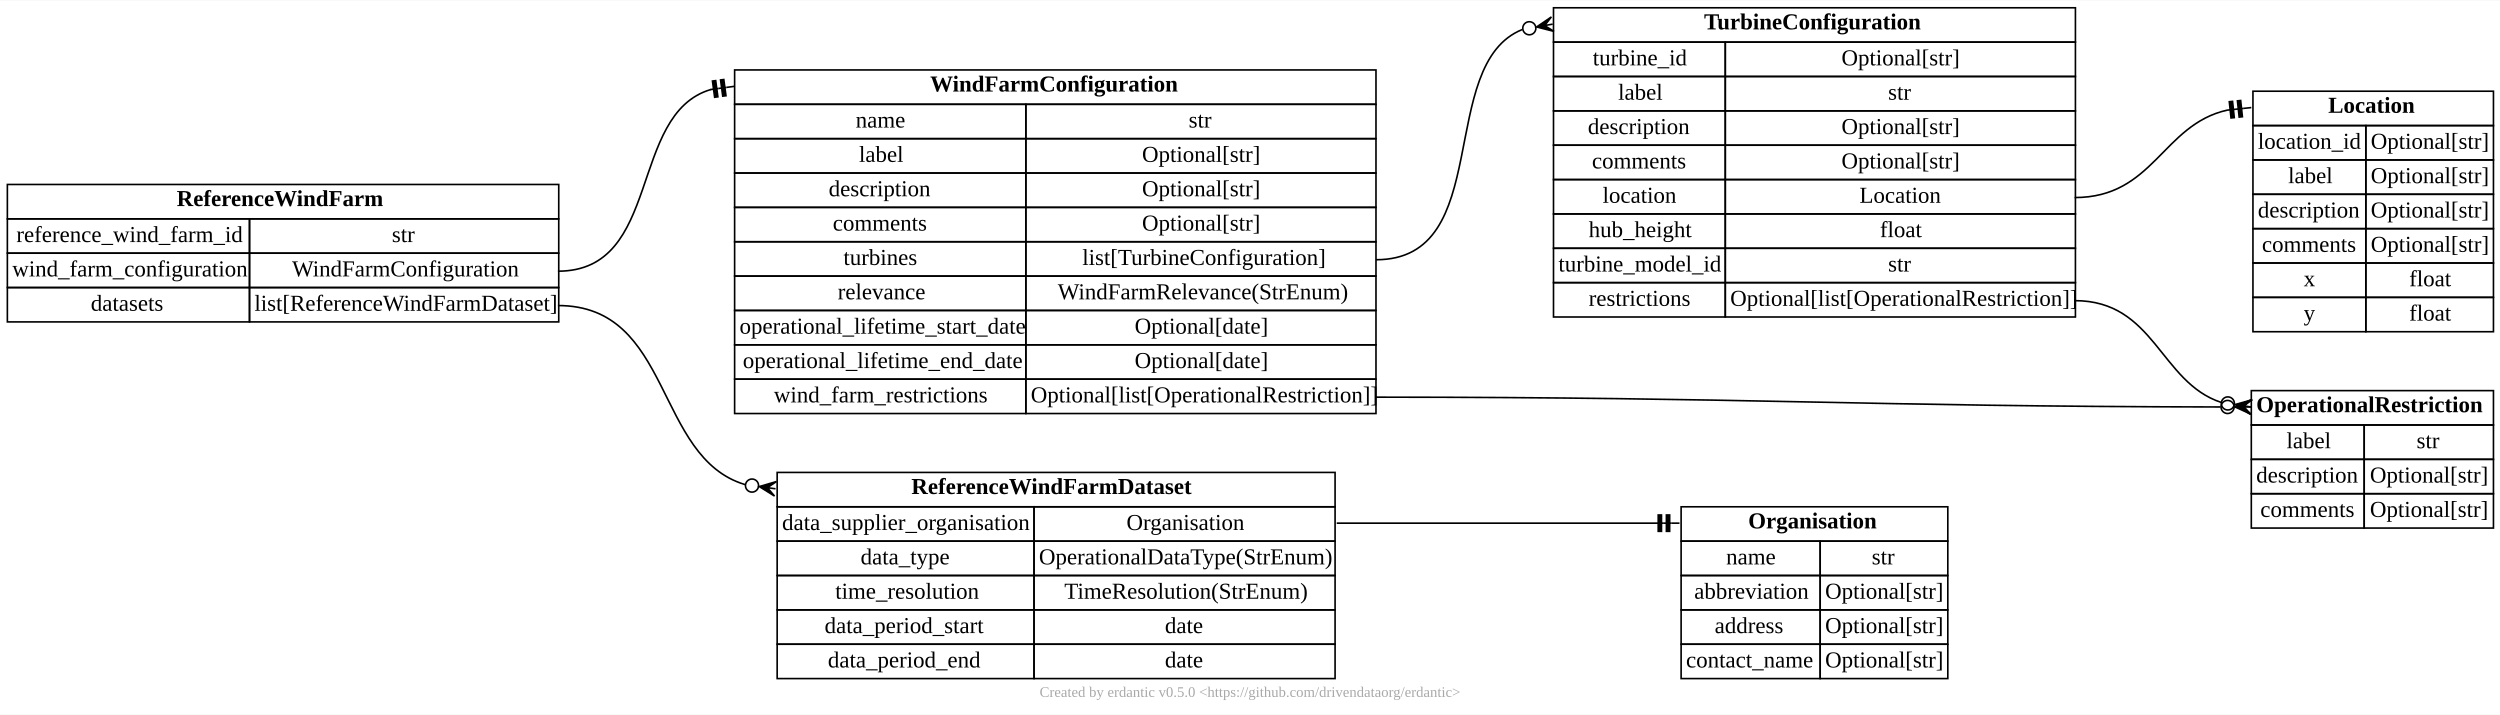
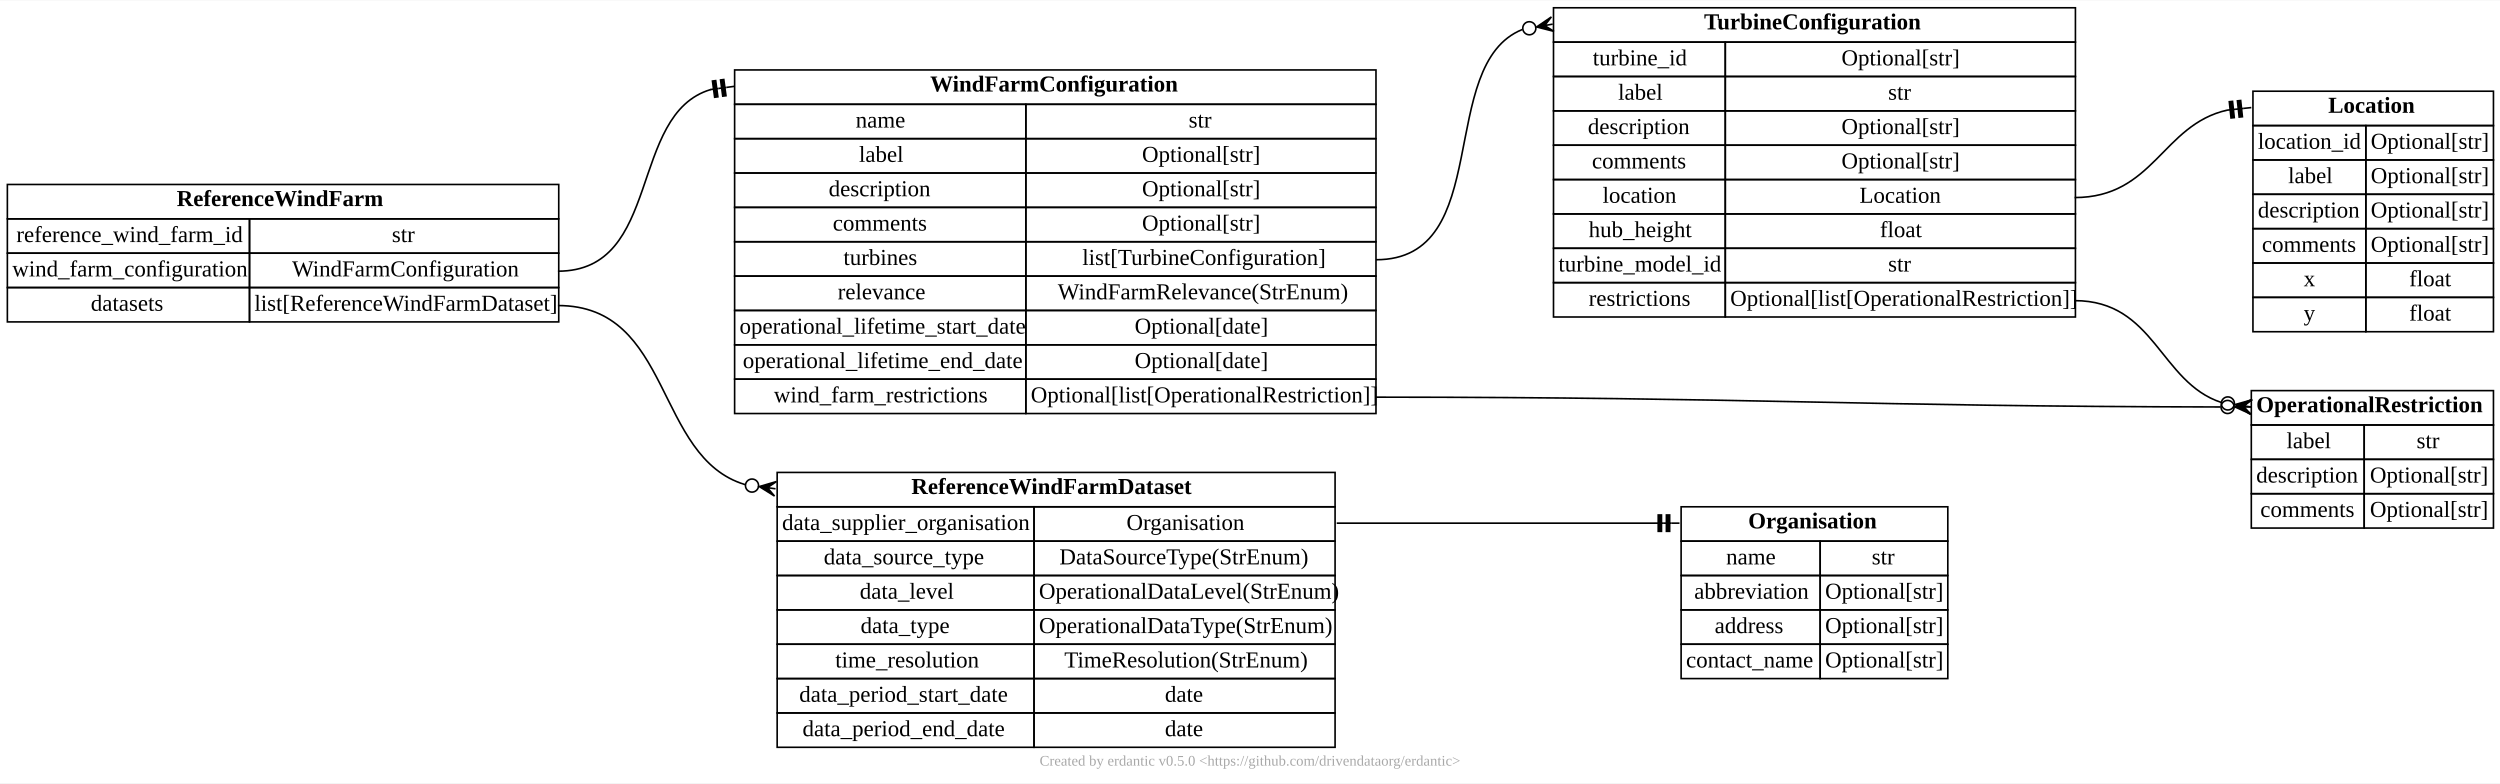
- <svg xmlns="http://www.w3.org/2000/svg" xmlns:xlink="http://www.w3.org/1999/xlink" width="1528pt" height="437pt" viewBox="0.00 0.00 1528.00 436.50">
-   <g id="graph0" class="graph" transform="scale(1 1) rotate(0) translate(4 432.5)">
-     <polygon fill="white" stroke="none" points="-4,4 -4,-432.5 1524,-432.5 1524,4 -4,4" />
+ <svg xmlns="http://www.w3.org/2000/svg" xmlns:xlink="http://www.w3.org/1999/xlink" width="1528pt" height="479pt" viewBox="0.00 0.00 1528.00 478.50">
+   <g id="graph0" class="graph" transform="scale(1 1) rotate(0) translate(4 474.5)">
+     <polygon fill="white" stroke="none" points="-4,4 -4,-474.5 1524,-474.5 1524,4 -4,4" />
    <text text-anchor="middle" x="760" y="-6.8" font-family="Times New Roman,serif" font-size="9.00" fill="#a8a8a8">Created by erdantic v0.5.0 &lt;https://github.com/drivendataorg/erdantic&gt;</text>
    <g id="node1" class="node">
      <g id="a_node1">
        <a xlink:title="eya_def_tools.data_models.organisation.Organisation&#10;&#10;Issuing or receiving organisation of an energy yield assessment.&#10;&#10;Attributes:&#10;    name (str): Entity name of the organisation.&#10;    abbreviation (Optional[str]): Abbreviated name of the organisation. Default is None.&#10;    address (Optional[str]): Address of the organisation. Default is None.&#10;    contact_name (Optional[str]): Name(s) of contact person(s) in the organisation. Default is None.&#10;">
-           <polygon fill="none" stroke="black" points="1023.5,-102 1023.5,-123 1186.5,-123 1186.5,-102 1023.5,-102" />
-           <text text-anchor="start" x="1064.5" y="-109.8" font-family="Times New Roman,serif" font-weight="bold" font-size="14.00">Organisation</text>
+           <polygon fill="none" stroke="black" points="1023.5,-144 1023.5,-165 1186.5,-165 1186.5,-144 1023.5,-144" />
+           <text text-anchor="start" x="1064.5" y="-151.8" font-family="Times New Roman,serif" font-weight="bold" font-size="14.00">Organisation</text>
+           <polygon fill="none" stroke="black" points="1023.5,-123 1023.5,-144 1108.5,-144 1108.5,-123 1023.5,-123" />
+           <text text-anchor="start" x="1051" y="-129.8" font-family="Times New Roman,serif" font-size="14.00">name</text>
+           <polygon fill="none" stroke="black" points="1108.5,-123 1108.5,-144 1186.5,-144 1186.5,-123 1108.5,-123" />
+           <text text-anchor="start" x="1140" y="-129.8" font-family="Times New Roman,serif" font-size="14.00">str</text>
+           <polygon fill="none" stroke="black" points="1023.5,-102 1023.5,-123 1108.5,-123 1108.5,-102 1023.5,-102" />
+           <text text-anchor="start" x="1031.5" y="-108.8" font-family="Times New Roman,serif" font-size="14.00">abbreviation</text>
+           <polygon fill="none" stroke="black" points="1108.5,-102 1108.5,-123 1186.5,-123 1186.5,-102 1108.5,-102" />
+           <text text-anchor="start" x="1111.5" y="-108.8" font-family="Times New Roman,serif" font-size="14.00">Optional[str]</text>
          <polygon fill="none" stroke="black" points="1023.5,-81 1023.5,-102 1108.5,-102 1108.5,-81 1023.5,-81" />
-           <text text-anchor="start" x="1051" y="-87.8" font-family="Times New Roman,serif" font-size="14.00">name</text>
+           <text text-anchor="start" x="1044" y="-87.8" font-family="Times New Roman,serif" font-size="14.00">address</text>
          <polygon fill="none" stroke="black" points="1108.5,-81 1108.5,-102 1186.5,-102 1186.5,-81 1108.5,-81" />
-           <text text-anchor="start" x="1140" y="-87.8" font-family="Times New Roman,serif" font-size="14.00">str</text>
+           <text text-anchor="start" x="1111.5" y="-87.8" font-family="Times New Roman,serif" font-size="14.00">Optional[str]</text>
          <polygon fill="none" stroke="black" points="1023.5,-60 1023.5,-81 1108.5,-81 1108.5,-60 1023.5,-60" />
-           <text text-anchor="start" x="1031.5" y="-66.8" font-family="Times New Roman,serif" font-size="14.00">abbreviation</text>
+           <text text-anchor="start" x="1026.5" y="-66.8" font-family="Times New Roman,serif" font-size="14.00">contact_name</text>
          <polygon fill="none" stroke="black" points="1108.5,-60 1108.5,-81 1186.5,-81 1186.5,-60 1108.5,-60" />
          <text text-anchor="start" x="1111.5" y="-66.8" font-family="Times New Roman,serif" font-size="14.00">Optional[str]</text>
-           <polygon fill="none" stroke="black" points="1023.5,-39 1023.5,-60 1108.5,-60 1108.5,-39 1023.5,-39" />
-           <text text-anchor="start" x="1044" y="-45.8" font-family="Times New Roman,serif" font-size="14.00">address</text>
-           <polygon fill="none" stroke="black" points="1108.5,-39 1108.5,-60 1186.5,-60 1186.5,-39 1108.5,-39" />
-           <text text-anchor="start" x="1111.5" y="-45.8" font-family="Times New Roman,serif" font-size="14.00">Optional[str]</text>
-           <polygon fill="none" stroke="black" points="1023.5,-18 1023.5,-39 1108.5,-39 1108.5,-18 1023.5,-18" />
-           <text text-anchor="start" x="1026.5" y="-24.8" font-family="Times New Roman,serif" font-size="14.00">contact_name</text>
-           <polygon fill="none" stroke="black" points="1108.5,-18 1108.5,-39 1186.5,-39 1186.5,-18 1108.5,-18" />
-           <text text-anchor="start" x="1111.5" y="-24.8" font-family="Times New Roman,serif" font-size="14.00">Optional[str]</text>
        </a>
      </g>
    </g>
    <g id="node2" class="node">
      <g id="a_node2">
        <a xlink:title="eya_def_tools.data_models.reference_wind_farm.ReferenceWindFarm&#10;&#10;Reference wind farm metadata.&#10;&#10;Attributes:&#10;    reference_wind_farm_id (str): Unique ID for the reference wind farm within the EYA DEF document.&#10;    wind_farm_configuration (WindFarmConfiguration): The configuration data for the reference wind farm.&#10;    datasets (list[ReferenceWindFarmDataset]): Metadata for the operational dataset.&#10;">
-           <polygon fill="none" stroke="black" points="0.5,-299 0.5,-320 337.5,-320 337.5,-299 0.5,-299" />
-           <text text-anchor="start" x="104" y="-306.8" font-family="Times New Roman,serif" font-weight="bold" font-size="14.00">ReferenceWindFarm</text>
+           <polygon fill="none" stroke="black" points="0.5,-341 0.5,-362 337.5,-362 337.5,-341 0.5,-341" />
+           <text text-anchor="start" x="104" y="-348.8" font-family="Times New Roman,serif" font-weight="bold" font-size="14.00">ReferenceWindFarm</text>
+           <polygon fill="none" stroke="black" points="0.5,-320 0.5,-341 148.5,-341 148.5,-320 0.5,-320" />
+           <text text-anchor="start" x="6" y="-326.8" font-family="Times New Roman,serif" font-size="14.00">reference_wind_farm_id</text>
+           <polygon fill="none" stroke="black" points="148.5,-320 148.5,-341 337.5,-341 337.5,-320 148.5,-320" />
+           <text text-anchor="start" x="235.5" y="-326.8" font-family="Times New Roman,serif" font-size="14.00">str</text>
+           <polygon fill="none" stroke="black" points="0.5,-299 0.5,-320 148.5,-320 148.5,-299 0.5,-299" />
+           <text text-anchor="start" x="3.5" y="-305.8" font-family="Times New Roman,serif" font-size="14.00">wind_farm_configuration</text>
+           <polygon fill="none" stroke="black" points="148.5,-299 148.5,-320 337.5,-320 337.5,-299 148.5,-299" />
+           <text text-anchor="start" x="174.5" y="-305.8" font-family="Times New Roman,serif" font-size="14.00">WindFarmConfiguration</text>
          <polygon fill="none" stroke="black" points="0.5,-278 0.5,-299 148.5,-299 148.5,-278 0.5,-278" />
-           <text text-anchor="start" x="6" y="-284.8" font-family="Times New Roman,serif" font-size="14.00">reference_wind_farm_id</text>
+           <text text-anchor="start" x="51.5" y="-284.8" font-family="Times New Roman,serif" font-size="14.00">datasets</text>
          <polygon fill="none" stroke="black" points="148.5,-278 148.5,-299 337.5,-299 337.5,-278 148.5,-278" />
-           <text text-anchor="start" x="235.5" y="-284.8" font-family="Times New Roman,serif" font-size="14.00">str</text>
-           <polygon fill="none" stroke="black" points="0.5,-257 0.5,-278 148.5,-278 148.5,-257 0.5,-257" />
-           <text text-anchor="start" x="3.5" y="-263.8" font-family="Times New Roman,serif" font-size="14.00">wind_farm_configuration</text>
-           <polygon fill="none" stroke="black" points="148.5,-257 148.5,-278 337.5,-278 337.5,-257 148.5,-257" />
-           <text text-anchor="start" x="174.5" y="-263.8" font-family="Times New Roman,serif" font-size="14.00">WindFarmConfiguration</text>
-           <polygon fill="none" stroke="black" points="0.5,-236 0.5,-257 148.5,-257 148.5,-236 0.5,-236" />
-           <text text-anchor="start" x="51.5" y="-242.8" font-family="Times New Roman,serif" font-size="14.00">datasets</text>
-           <polygon fill="none" stroke="black" points="148.5,-236 148.5,-257 337.5,-257 337.5,-236 148.5,-236" />
-           <text text-anchor="start" x="151.5" y="-242.8" font-family="Times New Roman,serif" font-size="14.00">list[ReferenceWindFarmDataset]</text>
+           <text text-anchor="start" x="151.5" y="-284.8" font-family="Times New Roman,serif" font-size="14.00">list[ReferenceWindFarmDataset]</text>
        </a>
      </g>
    </g>
    <g id="node3" class="node">
      <g id="a_node3">
-         <a xlink:title="eya_def_tools.data_models.reference_wind_farm.ReferenceWindFarmDataset&#10;&#10;Reference wind farm operational dataset metadata.&#10;&#10;Attributes:&#10;    data_supplier_organisation (Organisation): The organisation that supplied the data.&#10;    data_type (OperationalDataType(StrEnum)): The type of operational data.&#10;    time_resolution (TimeResolution(StrEnum)): Time resolution of the data.&#10;    data_period_start (date): Start of the data period in the ISO 8601 standard format for a calendar date, i.e. YYYY-MM-DD.&#10;    data_period_end (date): End of the data period in the ISO 8601 standard format for a calendar date, i.e. YYYY-MM-DD.&#10;">
-           <polygon fill="none" stroke="black" points="471,-123 471,-144 812,-144 812,-123 471,-123" />
-           <text text-anchor="start" x="553" y="-130.8" font-family="Times New Roman,serif" font-weight="bold" font-size="14.00">ReferenceWindFarmDataset</text>
+         <a xlink:title="eya_def_tools.data_models.reference_wind_farm.ReferenceWindFarmDataset&#10;&#10;Reference wind farm operational dataset metadata.&#10;&#10;Attributes:&#10;    data_supplier_organisation (Organisation): The organisation that supplied the data.&#10;    data_source_type (DataSourceType(StrEnum)): The type of the operational data source. Primary data, such as primary SCADA data, comes directly from the source without processing. Report data refers to data extracted from report document, such as monthly operational reports. Other secondary data comprises all other data source categories, such as secondary SCADA data provided in processed (harmonised) form by a data management service provider.&#10;    data_level (OperationalDataLevel(StrEnum)): Whether the operational data is provided for each individual wind turbine, is aggregated at the wind farm level or corresponds to a different ('other') unit such as an environmental measurement station.&#10;    data_type (OperationalDataType(StrEnum)): The type of data in the operational data, categorised as 'scada' for data from a Supervisory Control and Data Acquisition (SCADA) system, 'metered' for data from a production meter, 'environmental_measurement' for data from an (on-site) environmental measurement station such as a meteorological mast or a remote sensing device (RSD) and 'other' for any other type of unit.&#10;    time_resolution (TimeResolution(StrEnum)): Time resolution of the data.&#10;    data_period_start_date (date): Start of the data period in the ISO 8601 standard format for a calendar date, i.e. YYYY-MM-DD.&#10;    data_period_end_date (date): End of the data period in the ISO 8601 standard format for a calendar date, i.e. YYYY-MM-DD.&#10;">
+           <polygon fill="none" stroke="black" points="471,-165 471,-186 812,-186 812,-165 471,-165" />
+           <text text-anchor="start" x="553" y="-172.8" font-family="Times New Roman,serif" font-weight="bold" font-size="14.00">ReferenceWindFarmDataset</text>
+           <polygon fill="none" stroke="black" points="471,-144 471,-165 628,-165 628,-144 471,-144" />
+           <text text-anchor="start" x="474" y="-150.8" font-family="Times New Roman,serif" font-size="14.00">data_supplier_organisation</text>
+           <polygon fill="none" stroke="black" points="628,-144 628,-165 812,-165 812,-144 628,-144" />
+           <text text-anchor="start" x="684.5" y="-150.8" font-family="Times New Roman,serif" font-size="14.00">Organisation</text>
+           <polygon fill="none" stroke="black" points="471,-123 471,-144 628,-144 628,-123 471,-123" />
+           <text text-anchor="start" x="499.5" y="-129.8" font-family="Times New Roman,serif" font-size="14.00">data_source_type</text>
+           <polygon fill="none" stroke="black" points="628,-123 628,-144 812,-144 812,-123 628,-123" />
+           <text text-anchor="start" x="643.5" y="-129.8" font-family="Times New Roman,serif" font-size="14.00">DataSourceType(StrEnum)</text>
          <polygon fill="none" stroke="black" points="471,-102 471,-123 628,-123 628,-102 471,-102" />
-           <text text-anchor="start" x="474" y="-108.8" font-family="Times New Roman,serif" font-size="14.00">data_supplier_organisation</text>
+           <text text-anchor="start" x="521.5" y="-108.8" font-family="Times New Roman,serif" font-size="14.00">data_level</text>
          <polygon fill="none" stroke="black" points="628,-102 628,-123 812,-123 812,-102 628,-102" />
-           <text text-anchor="start" x="684.5" y="-108.8" font-family="Times New Roman,serif" font-size="14.00">Organisation</text>
+           <text text-anchor="start" x="631" y="-108.8" font-family="Times New Roman,serif" font-size="14.00">OperationalDataLevel(StrEnum)</text>
          <polygon fill="none" stroke="black" points="471,-81 471,-102 628,-102 628,-81 471,-81" />
          <text text-anchor="start" x="522" y="-87.8" font-family="Times New Roman,serif" font-size="14.00">data_type</text>
          <polygon fill="none" stroke="black" points="628,-81 628,-102 812,-102 812,-81 628,-81" />
          <text text-anchor="start" x="631" y="-87.8" font-family="Times New Roman,serif" font-size="14.00">OperationalDataType(StrEnum)</text>
          <polygon fill="none" stroke="black" points="471,-60 471,-81 628,-81 628,-60 471,-60" />
          <text text-anchor="start" x="506.5" y="-66.8" font-family="Times New Roman,serif" font-size="14.00">time_resolution</text>
          <polygon fill="none" stroke="black" points="628,-60 628,-81 812,-81 812,-60 628,-60" />
          <text text-anchor="start" x="646.5" y="-66.8" font-family="Times New Roman,serif" font-size="14.00">TimeResolution(StrEnum)</text>
          <polygon fill="none" stroke="black" points="471,-39 471,-60 628,-60 628,-39 471,-39" />
-           <text text-anchor="start" x="500" y="-45.8" font-family="Times New Roman,serif" font-size="14.00">data_period_start</text>
+           <text text-anchor="start" x="484.5" y="-45.8" font-family="Times New Roman,serif" font-size="14.00">data_period_start_date</text>
          <polygon fill="none" stroke="black" points="628,-39 628,-60 812,-60 812,-39 628,-39" />
          <text text-anchor="start" x="708" y="-45.8" font-family="Times New Roman,serif" font-size="14.00">date</text>
          <polygon fill="none" stroke="black" points="471,-18 471,-39 628,-39 628,-18 471,-18" />
-           <text text-anchor="start" x="502" y="-24.8" font-family="Times New Roman,serif" font-size="14.00">data_period_end</text>
+           <text text-anchor="start" x="486.5" y="-24.8" font-family="Times New Roman,serif" font-size="14.00">data_period_end_date</text>
          <polygon fill="none" stroke="black" points="628,-18 628,-39 812,-39 812,-18 628,-18" />
          <text text-anchor="start" x="708" y="-24.8" font-family="Times New Roman,serif" font-size="14.00">date</text>
        </a>
      </g>
    </g>
    <g id="edge1" class="edge">
-       <path fill="none" stroke="black" d="M337,-246C407.34,-246 395.8,-153.22 451.42,-136.55" />
-       <polygon fill="black" stroke="black" points="460.09,-135.36 470.61,-138.46 465.05,-134.68 470,-134 470,-134 470,-134 465.05,-134.68 469.39,-129.54 460.09,-135.36 460.09,-135.36" />
-       <ellipse fill="none" stroke="black" cx="455.63" cy="-135.97" rx="4" ry="4" />
+       <path fill="none" stroke="black" d="M337,-288C407.34,-288 395.8,-195.22 451.42,-178.55" />
+       <polygon fill="black" stroke="black" points="460.09,-177.36 470.61,-180.46 465.05,-176.68 470,-176 470,-176 470,-176 465.05,-176.68 469.39,-171.54 460.09,-177.36 460.09,-177.36" />
+       <ellipse fill="none" stroke="black" cx="455.63" cy="-177.97" rx="4" ry="4" />
    </g>
    <g id="node4" class="node">
      <g id="a_node4">
        <a xlink:title="eya_def_tools.data_models.wind_farm.WindFarmConfiguration&#10;&#10;A collection of wind turbines considered as one unit (plant).&#10;&#10;Attributes:&#10;    name (str): Name of the wind farm.&#10;    label (Optional[str]): Abbreviated label of the wind farm. Default is None.&#10;    description (Optional[str]): Description of the data object. Default is None.&#10;    comments (Optional[str]): Comments on the data object. Default is None.&#10;    turbines (list[TurbineConfiguration]): List of specifications for constituent turbines.&#10;    relevance (WindFarmRelevance(StrEnum)): The relevance of the wind farm for the assessment.&#10;    operational_lifetime_start_date (Optional[date]): Operational lifetime start date (format YYYY-MM-DD). Default is None.&#10;    operational_lifetime_end_date (Optional[date]): Operational lifetime end date (format YYYY-MM-DD). Default is None.&#10;    wind_farm_restrictions (Optional[list[OperationalRestriction]]): List of operational restrictions at the wind farm level. Default is None.&#10;">
-           <polygon fill="none" stroke="black" points="445,-369 445,-390 837,-390 837,-369 445,-369" />
-           <text text-anchor="start" x="564.5" y="-376.8" font-family="Times New Roman,serif" font-weight="bold" font-size="14.00">WindFarmConfiguration</text>
+           <polygon fill="none" stroke="black" points="445,-411 445,-432 837,-432 837,-411 445,-411" />
+           <text text-anchor="start" x="564.5" y="-418.8" font-family="Times New Roman,serif" font-weight="bold" font-size="14.00">WindFarmConfiguration</text>
+           <polygon fill="none" stroke="black" points="445,-390 445,-411 623,-411 623,-390 445,-390" />
+           <text text-anchor="start" x="519" y="-396.8" font-family="Times New Roman,serif" font-size="14.00">name</text>
+           <polygon fill="none" stroke="black" points="623,-390 623,-411 837,-411 837,-390 623,-390" />
+           <text text-anchor="start" x="722.5" y="-396.8" font-family="Times New Roman,serif" font-size="14.00">str</text>
+           <polygon fill="none" stroke="black" points="445,-369 445,-390 623,-390 623,-369 445,-369" />
+           <text text-anchor="start" x="521" y="-375.8" font-family="Times New Roman,serif" font-size="14.00">label</text>
+           <polygon fill="none" stroke="black" points="623,-369 623,-390 837,-390 837,-369 623,-369" />
+           <text text-anchor="start" x="694" y="-375.8" font-family="Times New Roman,serif" font-size="14.00">Optional[str]</text>
          <polygon fill="none" stroke="black" points="445,-348 445,-369 623,-369 623,-348 445,-348" />
-           <text text-anchor="start" x="519" y="-354.8" font-family="Times New Roman,serif" font-size="14.00">name</text>
+           <text text-anchor="start" x="502.5" y="-354.8" font-family="Times New Roman,serif" font-size="14.00">description</text>
          <polygon fill="none" stroke="black" points="623,-348 623,-369 837,-369 837,-348 623,-348" />
-           <text text-anchor="start" x="722.5" y="-354.8" font-family="Times New Roman,serif" font-size="14.00">str</text>
+           <text text-anchor="start" x="694" y="-354.8" font-family="Times New Roman,serif" font-size="14.00">Optional[str]</text>
          <polygon fill="none" stroke="black" points="445,-327 445,-348 623,-348 623,-327 445,-327" />
-           <text text-anchor="start" x="521" y="-333.8" font-family="Times New Roman,serif" font-size="14.00">label</text>
+           <text text-anchor="start" x="505" y="-333.8" font-family="Times New Roman,serif" font-size="14.00">comments</text>
          <polygon fill="none" stroke="black" points="623,-327 623,-348 837,-348 837,-327 623,-327" />
          <text text-anchor="start" x="694" y="-333.8" font-family="Times New Roman,serif" font-size="14.00">Optional[str]</text>
          <polygon fill="none" stroke="black" points="445,-306 445,-327 623,-327 623,-306 445,-306" />
-           <text text-anchor="start" x="502.5" y="-312.8" font-family="Times New Roman,serif" font-size="14.00">description</text>
+           <text text-anchor="start" x="511.5" y="-312.8" font-family="Times New Roman,serif" font-size="14.00">turbines</text>
          <polygon fill="none" stroke="black" points="623,-306 623,-327 837,-327 837,-306 623,-306" />
-           <text text-anchor="start" x="694" y="-312.8" font-family="Times New Roman,serif" font-size="14.00">Optional[str]</text>
+           <text text-anchor="start" x="657.5" y="-312.8" font-family="Times New Roman,serif" font-size="14.00">list[TurbineConfiguration]</text>
          <polygon fill="none" stroke="black" points="445,-285 445,-306 623,-306 623,-285 445,-285" />
-           <text text-anchor="start" x="505" y="-291.8" font-family="Times New Roman,serif" font-size="14.00">comments</text>
+           <text text-anchor="start" x="508" y="-291.8" font-family="Times New Roman,serif" font-size="14.00">relevance</text>
          <polygon fill="none" stroke="black" points="623,-285 623,-306 837,-306 837,-285 623,-285" />
-           <text text-anchor="start" x="694" y="-291.8" font-family="Times New Roman,serif" font-size="14.00">Optional[str]</text>
+           <text text-anchor="start" x="642.5" y="-291.8" font-family="Times New Roman,serif" font-size="14.00">WindFarmRelevance(StrEnum)</text>
          <polygon fill="none" stroke="black" points="445,-264 445,-285 623,-285 623,-264 445,-264" />
-           <text text-anchor="start" x="511.5" y="-270.8" font-family="Times New Roman,serif" font-size="14.00">turbines</text>
+           <text text-anchor="start" x="448" y="-270.8" font-family="Times New Roman,serif" font-size="14.00">operational_lifetime_start_date</text>
          <polygon fill="none" stroke="black" points="623,-264 623,-285 837,-285 837,-264 623,-264" />
-           <text text-anchor="start" x="657.5" y="-270.8" font-family="Times New Roman,serif" font-size="14.00">list[TurbineConfiguration]</text>
+           <text text-anchor="start" x="689.5" y="-270.8" font-family="Times New Roman,serif" font-size="14.00">Optional[date]</text>
          <polygon fill="none" stroke="black" points="445,-243 445,-264 623,-264 623,-243 445,-243" />
-           <text text-anchor="start" x="508" y="-249.8" font-family="Times New Roman,serif" font-size="14.00">relevance</text>
+           <text text-anchor="start" x="450" y="-249.8" font-family="Times New Roman,serif" font-size="14.00">operational_lifetime_end_date</text>
          <polygon fill="none" stroke="black" points="623,-243 623,-264 837,-264 837,-243 623,-243" />
-           <text text-anchor="start" x="642.5" y="-249.8" font-family="Times New Roman,serif" font-size="14.00">WindFarmRelevance(StrEnum)</text>
+           <text text-anchor="start" x="689.5" y="-249.8" font-family="Times New Roman,serif" font-size="14.00">Optional[date]</text>
          <polygon fill="none" stroke="black" points="445,-222 445,-243 623,-243 623,-222 445,-222" />
-           <text text-anchor="start" x="448" y="-228.8" font-family="Times New Roman,serif" font-size="14.00">operational_lifetime_start_date</text>
+           <text text-anchor="start" x="469" y="-228.8" font-family="Times New Roman,serif" font-size="14.00">wind_farm_restrictions</text>
          <polygon fill="none" stroke="black" points="623,-222 623,-243 837,-243 837,-222 623,-222" />
-           <text text-anchor="start" x="689.5" y="-228.8" font-family="Times New Roman,serif" font-size="14.00">Optional[date]</text>
-           <polygon fill="none" stroke="black" points="445,-201 445,-222 623,-222 623,-201 445,-201" />
-           <text text-anchor="start" x="450" y="-207.8" font-family="Times New Roman,serif" font-size="14.00">operational_lifetime_end_date</text>
-           <polygon fill="none" stroke="black" points="623,-201 623,-222 837,-222 837,-201 623,-201" />
-           <text text-anchor="start" x="689.5" y="-207.8" font-family="Times New Roman,serif" font-size="14.00">Optional[date]</text>
-           <polygon fill="none" stroke="black" points="445,-180 445,-201 623,-201 623,-180 445,-180" />
-           <text text-anchor="start" x="469" y="-186.8" font-family="Times New Roman,serif" font-size="14.00">wind_farm_restrictions</text>
-           <polygon fill="none" stroke="black" points="623,-180 623,-201 837,-201 837,-180 623,-180" />
-           <text text-anchor="start" x="626" y="-186.8" font-family="Times New Roman,serif" font-size="14.00">Optional[list[OperationalRestriction]]</text>
+           <text text-anchor="start" x="626" y="-228.8" font-family="Times New Roman,serif" font-size="14.00">Optional[list[OperationalRestriction]]</text>
        </a>
      </g>
    </g>
    <g id="edge2" class="edge">
-       <path fill="none" stroke="black" d="M337,-267C401.04,-267 379.75,-363.03 430.46,-378.04" />
-       <polyline fill="none" stroke="black" points="445,-380 440.04,-379.33" />
-       <polygon fill="black" stroke="black" points="439.72,-374.24 438.39,-384.15 436.4,-383.89 437.74,-373.98 439.72,-374.24" />
-       <polyline fill="none" stroke="black" points="440.04,-379.33 435.09,-378.66" />
-       <polygon fill="black" stroke="black" points="434.77,-373.57 433.43,-383.48 431.45,-383.22 432.79,-373.31 434.77,-373.57" />
-       <polyline fill="none" stroke="black" points="435.09,-378.66 430.13,-377.99" />
+       <path fill="none" stroke="black" d="M337,-309C401.04,-309 379.75,-405.03 430.46,-420.04" />
+       <polyline fill="none" stroke="black" points="445,-422 440.04,-421.33" />
+       <polygon fill="black" stroke="black" points="439.72,-416.24 438.39,-426.15 436.4,-425.89 437.74,-415.98 439.72,-416.24" />
+       <polyline fill="none" stroke="black" points="440.04,-421.33 435.09,-420.66" />
+       <polygon fill="black" stroke="black" points="434.77,-415.57 433.43,-425.48 431.45,-425.22 432.79,-415.31 434.77,-415.57" />
+       <polyline fill="none" stroke="black" points="435.09,-420.66 430.13,-419.99" />
    </g>
    <g id="edge3" class="edge">
-       <path fill="none" stroke="black" d="M813,-113C900.93,-113 926.58,-113 1007.58,-113" />
-       <polyline fill="none" stroke="black" points="1022.5,-113 1017.5,-113" />
-       <polygon fill="black" stroke="black" points="1016.5,-108 1016.5,-118 1014.5,-118 1014.5,-108 1016.5,-108" />
-       <polyline fill="none" stroke="black" points="1017.5,-113 1012.5,-113" />
-       <polygon fill="black" stroke="black" points="1011.5,-108 1011.5,-118 1009.5,-118 1009.5,-108 1011.5,-108" />
-       <polyline fill="none" stroke="black" points="1012.5,-113 1007.5,-113" />
+       <path fill="none" stroke="black" d="M813,-155C900.93,-155 926.58,-155 1007.58,-155" />
+       <polyline fill="none" stroke="black" points="1022.5,-155 1017.5,-155" />
+       <polygon fill="black" stroke="black" points="1016.5,-150 1016.5,-160 1014.5,-160 1014.5,-150 1016.5,-150" />
+       <polyline fill="none" stroke="black" points="1017.5,-155 1012.5,-155" />
+       <polygon fill="black" stroke="black" points="1011.5,-150 1011.5,-160 1009.5,-160 1009.5,-150 1011.5,-150" />
+       <polyline fill="none" stroke="black" points="1012.5,-155 1007.5,-155" />
    </g>
    <g id="node6" class="node">
      <g id="a_node6">
-         <a xlink:title="eya_def_tools.data_models.wind_farm.OperationalRestriction&#10;&#10;Specifications of an operational restriction.&#10;&#10;Attributes:&#10;    label (str): Label of the operational restriction.&#10;    description (Optional[str]): Description of the data object. Default is None.&#10;    comments (Optional[str]): Comments on the data object. Default is None.&#10;">
-           <polygon fill="none" stroke="black" points="1372,-173 1372,-194 1520,-194 1520,-173 1372,-173" />
-           <text text-anchor="start" x="1375" y="-180.8" font-family="Times New Roman,serif" font-weight="bold" font-size="14.00">OperationalRestriction</text>
+         <a xlink:title="eya_def_tools.data_models.wind_farm.OperationalRestriction&#10;&#10;Specifications of a restriction that limits power output.&#10;&#10;In the current draft of the schema, 'label', 'description' and&#10;'comments' fields are available to describe the restriction with&#10;free text. This is intended to be expanded into a more comprehensive&#10;data model.&#10;&#10;Attributes:&#10;    label (str): Short label to indicate the type of operational restriction.&#10;    description (Optional[str]): Description of the data object. Default is None.&#10;    comments (Optional[str]): Comments on the data object. Default is None.&#10;">
+           <polygon fill="none" stroke="black" points="1372,-215 1372,-236 1520,-236 1520,-215 1372,-215" />
+           <text text-anchor="start" x="1375" y="-222.8" font-family="Times New Roman,serif" font-weight="bold" font-size="14.00">OperationalRestriction</text>
+           <polygon fill="none" stroke="black" points="1372,-194 1372,-215 1441,-215 1441,-194 1372,-194" />
+           <text text-anchor="start" x="1393.5" y="-200.8" font-family="Times New Roman,serif" font-size="14.00">label</text>
+           <polygon fill="none" stroke="black" points="1441,-194 1441,-215 1520,-215 1520,-194 1441,-194" />
+           <text text-anchor="start" x="1473" y="-200.8" font-family="Times New Roman,serif" font-size="14.00">str</text>
+           <polygon fill="none" stroke="black" points="1372,-173 1372,-194 1441,-194 1441,-173 1372,-173" />
+           <text text-anchor="start" x="1375" y="-179.8" font-family="Times New Roman,serif" font-size="14.00">description</text>
+           <polygon fill="none" stroke="black" points="1441,-173 1441,-194 1520,-194 1520,-173 1441,-173" />
+           <text text-anchor="start" x="1444.5" y="-179.8" font-family="Times New Roman,serif" font-size="14.00">Optional[str]</text>
          <polygon fill="none" stroke="black" points="1372,-152 1372,-173 1441,-173 1441,-152 1372,-152" />
-           <text text-anchor="start" x="1393.5" y="-158.8" font-family="Times New Roman,serif" font-size="14.00">label</text>
+           <text text-anchor="start" x="1377.5" y="-158.8" font-family="Times New Roman,serif" font-size="14.00">comments</text>
          <polygon fill="none" stroke="black" points="1441,-152 1441,-173 1520,-173 1520,-152 1441,-152" />
-           <text text-anchor="start" x="1473" y="-158.8" font-family="Times New Roman,serif" font-size="14.00">str</text>
-           <polygon fill="none" stroke="black" points="1372,-131 1372,-152 1441,-152 1441,-131 1372,-131" />
-           <text text-anchor="start" x="1375" y="-137.8" font-family="Times New Roman,serif" font-size="14.00">description</text>
-           <polygon fill="none" stroke="black" points="1441,-131 1441,-152 1520,-152 1520,-131 1441,-131" />
-           <text text-anchor="start" x="1444.5" y="-137.8" font-family="Times New Roman,serif" font-size="14.00">Optional[str]</text>
-           <polygon fill="none" stroke="black" points="1372,-110 1372,-131 1441,-131 1441,-110 1372,-110" />
-           <text text-anchor="start" x="1377.5" y="-116.8" font-family="Times New Roman,serif" font-size="14.00">comments</text>
-           <polygon fill="none" stroke="black" points="1441,-110 1441,-131 1520,-131 1520,-110 1441,-110" />
-           <text text-anchor="start" x="1444.5" y="-116.8" font-family="Times New Roman,serif" font-size="14.00">Optional[str]</text>
+           <text text-anchor="start" x="1444.5" y="-158.8" font-family="Times New Roman,serif" font-size="14.00">Optional[str]</text>
        </a>
      </g>
    </g>
    <g id="edge6" class="edge">
-       <path fill="none" stroke="black" d="M837,-190C1068.41,-190 1130.89,-184.32 1353.22,-184.01" />
-       <polygon fill="black" stroke="black" points="1362,-184.01 1372,-188.5 1367,-184 1372,-184 1372,-184 1372,-184 1367,-184 1372,-179.5 1362,-184.01 1362,-184.01" />
-       <ellipse fill="none" stroke="black" cx="1357.5" cy="-184.01" rx="4" ry="4" />
+       <path fill="none" stroke="black" d="M837,-232C1068.41,-232 1130.89,-226.32 1353.22,-226.01" />
+       <polygon fill="black" stroke="black" points="1362,-226.01 1372,-230.5 1367,-226 1372,-226 1372,-226 1372,-226 1367,-226 1372,-221.5 1362,-226.01 1362,-226.01" />
+       <ellipse fill="none" stroke="black" cx="1357.5" cy="-226.01" rx="4" ry="4" />
    </g>
    <g id="node7" class="node">
      <g id="a_node7">
        <a xlink:title="eya_def_tools.data_models.wind_farm.TurbineConfiguration&#10;&#10;Specification of all details for a turbine configuration.&#10;&#10;Attributes:&#10;    turbine_id (Optional[str]): Unique identifier of the turbine specification. Default is None.&#10;    label (str): Label of the turbine.&#10;    description (Optional[str]): Description of the data object. Default is None.&#10;    comments (Optional[str]): Comments on the data object. Default is None.&#10;    location (Location): Horizontal location of the turbine.&#10;    hub_height (float): Turbine hub height.&#10;    turbine_model_id (str): Unique identifier of the turbine model.&#10;    restrictions (Optional[list[OperationalRestriction]]): List of operational restrictions at the turbine level. Default is None.&#10;">
-           <polygon fill="none" stroke="black" points="945.5,-407 945.5,-428 1264.5,-428 1264.5,-407 945.5,-407" />
-           <text text-anchor="start" x="1037.5" y="-414.8" font-family="Times New Roman,serif" font-weight="bold" font-size="14.00">TurbineConfiguration</text>
+           <polygon fill="none" stroke="black" points="945.5,-449 945.5,-470 1264.5,-470 1264.5,-449 945.5,-449" />
+           <text text-anchor="start" x="1037.5" y="-456.8" font-family="Times New Roman,serif" font-weight="bold" font-size="14.00">TurbineConfiguration</text>
+           <polygon fill="none" stroke="black" points="945.5,-428 945.5,-449 1050.5,-449 1050.5,-428 945.5,-428" />
+           <text text-anchor="start" x="969.5" y="-434.8" font-family="Times New Roman,serif" font-size="14.00">turbine_id</text>
+           <polygon fill="none" stroke="black" points="1050.5,-428 1050.5,-449 1264.5,-449 1264.5,-428 1050.5,-428" />
+           <text text-anchor="start" x="1121.5" y="-434.8" font-family="Times New Roman,serif" font-size="14.00">Optional[str]</text>
+           <polygon fill="none" stroke="black" points="945.5,-407 945.5,-428 1050.5,-428 1050.5,-407 945.5,-407" />
+           <text text-anchor="start" x="985" y="-413.8" font-family="Times New Roman,serif" font-size="14.00">label</text>
+           <polygon fill="none" stroke="black" points="1050.5,-407 1050.5,-428 1264.5,-428 1264.5,-407 1050.5,-407" />
+           <text text-anchor="start" x="1150" y="-413.8" font-family="Times New Roman,serif" font-size="14.00">str</text>
          <polygon fill="none" stroke="black" points="945.5,-386 945.5,-407 1050.5,-407 1050.5,-386 945.5,-386" />
-           <text text-anchor="start" x="969.5" y="-392.8" font-family="Times New Roman,serif" font-size="14.00">turbine_id</text>
+           <text text-anchor="start" x="966.5" y="-392.8" font-family="Times New Roman,serif" font-size="14.00">description</text>
          <polygon fill="none" stroke="black" points="1050.5,-386 1050.5,-407 1264.5,-407 1264.5,-386 1050.5,-386" />
          <text text-anchor="start" x="1121.5" y="-392.8" font-family="Times New Roman,serif" font-size="14.00">Optional[str]</text>
          <polygon fill="none" stroke="black" points="945.5,-365 945.5,-386 1050.5,-386 1050.5,-365 945.5,-365" />
-           <text text-anchor="start" x="985" y="-371.8" font-family="Times New Roman,serif" font-size="14.00">label</text>
+           <text text-anchor="start" x="969" y="-371.8" font-family="Times New Roman,serif" font-size="14.00">comments</text>
          <polygon fill="none" stroke="black" points="1050.5,-365 1050.5,-386 1264.5,-386 1264.5,-365 1050.5,-365" />
-           <text text-anchor="start" x="1150" y="-371.8" font-family="Times New Roman,serif" font-size="14.00">str</text>
+           <text text-anchor="start" x="1121.5" y="-371.8" font-family="Times New Roman,serif" font-size="14.00">Optional[str]</text>
          <polygon fill="none" stroke="black" points="945.5,-344 945.5,-365 1050.5,-365 1050.5,-344 945.5,-344" />
-           <text text-anchor="start" x="966.5" y="-350.8" font-family="Times New Roman,serif" font-size="14.00">description</text>
+           <text text-anchor="start" x="975.5" y="-350.8" font-family="Times New Roman,serif" font-size="14.00">location</text>
          <polygon fill="none" stroke="black" points="1050.5,-344 1050.5,-365 1264.5,-365 1264.5,-344 1050.5,-344" />
-           <text text-anchor="start" x="1121.5" y="-350.8" font-family="Times New Roman,serif" font-size="14.00">Optional[str]</text>
+           <text text-anchor="start" x="1132.5" y="-350.8" font-family="Times New Roman,serif" font-size="14.00">Location</text>
          <polygon fill="none" stroke="black" points="945.5,-323 945.5,-344 1050.5,-344 1050.5,-323 945.5,-323" />
-           <text text-anchor="start" x="969" y="-329.8" font-family="Times New Roman,serif" font-size="14.00">comments</text>
+           <text text-anchor="start" x="967" y="-329.8" font-family="Times New Roman,serif" font-size="14.00">hub_height</text>
          <polygon fill="none" stroke="black" points="1050.5,-323 1050.5,-344 1264.5,-344 1264.5,-323 1050.5,-323" />
-           <text text-anchor="start" x="1121.5" y="-329.8" font-family="Times New Roman,serif" font-size="14.00">Optional[str]</text>
+           <text text-anchor="start" x="1145" y="-329.8" font-family="Times New Roman,serif" font-size="14.00">float</text>
          <polygon fill="none" stroke="black" points="945.5,-302 945.5,-323 1050.5,-323 1050.5,-302 945.5,-302" />
-           <text text-anchor="start" x="975.5" y="-308.8" font-family="Times New Roman,serif" font-size="14.00">location</text>
+           <text text-anchor="start" x="948.5" y="-308.8" font-family="Times New Roman,serif" font-size="14.00">turbine_model_id</text>
          <polygon fill="none" stroke="black" points="1050.5,-302 1050.5,-323 1264.5,-323 1264.5,-302 1050.5,-302" />
-           <text text-anchor="start" x="1132.5" y="-308.8" font-family="Times New Roman,serif" font-size="14.00">Location</text>
+           <text text-anchor="start" x="1150" y="-308.8" font-family="Times New Roman,serif" font-size="14.00">str</text>
          <polygon fill="none" stroke="black" points="945.5,-281 945.5,-302 1050.5,-302 1050.5,-281 945.5,-281" />
-           <text text-anchor="start" x="967" y="-287.8" font-family="Times New Roman,serif" font-size="14.00">hub_height</text>
+           <text text-anchor="start" x="967" y="-287.8" font-family="Times New Roman,serif" font-size="14.00">restrictions</text>
          <polygon fill="none" stroke="black" points="1050.5,-281 1050.5,-302 1264.5,-302 1264.5,-281 1050.5,-281" />
-           <text text-anchor="start" x="1145" y="-287.8" font-family="Times New Roman,serif" font-size="14.00">float</text>
-           <polygon fill="none" stroke="black" points="945.5,-260 945.5,-281 1050.5,-281 1050.5,-260 945.5,-260" />
-           <text text-anchor="start" x="948.5" y="-266.8" font-family="Times New Roman,serif" font-size="14.00">turbine_model_id</text>
-           <polygon fill="none" stroke="black" points="1050.5,-260 1050.5,-281 1264.5,-281 1264.5,-260 1050.5,-260" />
-           <text text-anchor="start" x="1150" y="-266.8" font-family="Times New Roman,serif" font-size="14.00">str</text>
-           <polygon fill="none" stroke="black" points="945.5,-239 945.5,-260 1050.5,-260 1050.5,-239 945.5,-239" />
-           <text text-anchor="start" x="967" y="-245.8" font-family="Times New Roman,serif" font-size="14.00">restrictions</text>
-           <polygon fill="none" stroke="black" points="1050.5,-239 1050.5,-260 1264.5,-260 1264.5,-239 1050.5,-239" />
-           <text text-anchor="start" x="1053.5" y="-245.8" font-family="Times New Roman,serif" font-size="14.00">Optional[list[OperationalRestriction]]</text>
+           <text text-anchor="start" x="1053.5" y="-287.8" font-family="Times New Roman,serif" font-size="14.00">Optional[list[OperationalRestriction]]</text>
        </a>
      </g>
    </g>
    <g id="edge7" class="edge">
-       <path fill="none" stroke="black" d="M837,-274C909.81,-274 873.28,-393.29 926.44,-414.72" />
-       <polygon fill="black" stroke="black" points="935.15,-416.26 944.22,-422.43 940.08,-417.13 945,-418 945,-418 945,-418 940.08,-417.13 945.78,-413.57 935.15,-416.26 935.15,-416.26" />
-       <ellipse fill="none" stroke="black" cx="930.72" cy="-415.48" rx="4" ry="4" />
+       <path fill="none" stroke="black" d="M837,-316C909.81,-316 873.28,-435.29 926.44,-456.72" />
+       <polygon fill="black" stroke="black" points="935.15,-458.26 944.22,-464.43 940.08,-459.13 945,-460 945,-460 945,-460 940.08,-459.13 945.78,-455.57 935.15,-458.26 935.15,-458.26" />
+       <ellipse fill="none" stroke="black" cx="930.72" cy="-457.48" rx="4" ry="4" />
    </g>
    <g id="node5" class="node">
      <g id="a_node5">
        <a xlink:title="eya_def_tools.data_models.spatial.Location&#10;&#10;Specification of a horizontal location in space.&#10;&#10;Attributes:&#10;    location_id (Optional[str]): Unique identifier of the location. Default is None.&#10;    label (Optional[str]): Label of the location. Default is None.&#10;    description (Optional[str]): Description of the data object. Default is None.&#10;    comments (Optional[str]): Comments on the data object. Default is None.&#10;    x (float): Location x-coordinate (typically easing).&#10;    y (float): Location y-coordinate (typically northing).&#10;">
-           <polygon fill="none" stroke="black" points="1373,-356 1373,-377 1520,-377 1520,-356 1373,-356" />
-           <text text-anchor="start" x="1419" y="-363.8" font-family="Times New Roman,serif" font-weight="bold" font-size="14.00">Location</text>
+           <polygon fill="none" stroke="black" points="1373,-398 1373,-419 1520,-419 1520,-398 1373,-398" />
+           <text text-anchor="start" x="1419" y="-405.8" font-family="Times New Roman,serif" font-weight="bold" font-size="14.00">Location</text>
+           <polygon fill="none" stroke="black" points="1373,-377 1373,-398 1442,-398 1442,-377 1373,-377" />
+           <text text-anchor="start" x="1376" y="-383.8" font-family="Times New Roman,serif" font-size="14.00">location_id</text>
+           <polygon fill="none" stroke="black" points="1442,-377 1442,-398 1520,-398 1520,-377 1442,-377" />
+           <text text-anchor="start" x="1445" y="-383.8" font-family="Times New Roman,serif" font-size="14.00">Optional[str]</text>
+           <polygon fill="none" stroke="black" points="1373,-356 1373,-377 1442,-377 1442,-356 1373,-356" />
+           <text text-anchor="start" x="1394.5" y="-362.8" font-family="Times New Roman,serif" font-size="14.00">label</text>
+           <polygon fill="none" stroke="black" points="1442,-356 1442,-377 1520,-377 1520,-356 1442,-356" />
+           <text text-anchor="start" x="1445" y="-362.8" font-family="Times New Roman,serif" font-size="14.00">Optional[str]</text>
          <polygon fill="none" stroke="black" points="1373,-335 1373,-356 1442,-356 1442,-335 1373,-335" />
-           <text text-anchor="start" x="1376" y="-341.8" font-family="Times New Roman,serif" font-size="14.00">location_id</text>
+           <text text-anchor="start" x="1376" y="-341.8" font-family="Times New Roman,serif" font-size="14.00">description</text>
          <polygon fill="none" stroke="black" points="1442,-335 1442,-356 1520,-356 1520,-335 1442,-335" />
          <text text-anchor="start" x="1445" y="-341.8" font-family="Times New Roman,serif" font-size="14.00">Optional[str]</text>
          <polygon fill="none" stroke="black" points="1373,-314 1373,-335 1442,-335 1442,-314 1373,-314" />
-           <text text-anchor="start" x="1394.5" y="-320.8" font-family="Times New Roman,serif" font-size="14.00">label</text>
+           <text text-anchor="start" x="1378.5" y="-320.8" font-family="Times New Roman,serif" font-size="14.00">comments</text>
          <polygon fill="none" stroke="black" points="1442,-314 1442,-335 1520,-335 1520,-314 1442,-314" />
          <text text-anchor="start" x="1445" y="-320.8" font-family="Times New Roman,serif" font-size="14.00">Optional[str]</text>
          <polygon fill="none" stroke="black" points="1373,-293 1373,-314 1442,-314 1442,-293 1373,-293" />
-           <text text-anchor="start" x="1376" y="-299.8" font-family="Times New Roman,serif" font-size="14.00">description</text>
+           <text text-anchor="start" x="1404" y="-299.8" font-family="Times New Roman,serif" font-size="14.00">x</text>
          <polygon fill="none" stroke="black" points="1442,-293 1442,-314 1520,-314 1520,-293 1442,-293" />
-           <text text-anchor="start" x="1445" y="-299.8" font-family="Times New Roman,serif" font-size="14.00">Optional[str]</text>
+           <text text-anchor="start" x="1468.5" y="-299.8" font-family="Times New Roman,serif" font-size="14.00">float</text>
          <polygon fill="none" stroke="black" points="1373,-272 1373,-293 1442,-293 1442,-272 1373,-272" />
-           <text text-anchor="start" x="1378.5" y="-278.8" font-family="Times New Roman,serif" font-size="14.00">comments</text>
+           <text text-anchor="start" x="1404" y="-278.8" font-family="Times New Roman,serif" font-size="14.00">y</text>
          <polygon fill="none" stroke="black" points="1442,-272 1442,-293 1520,-293 1520,-272 1442,-272" />
-           <text text-anchor="start" x="1445" y="-278.8" font-family="Times New Roman,serif" font-size="14.00">Optional[str]</text>
-           <polygon fill="none" stroke="black" points="1373,-251 1373,-272 1442,-272 1442,-251 1373,-251" />
-           <text text-anchor="start" x="1404" y="-257.8" font-family="Times New Roman,serif" font-size="14.00">x</text>
-           <polygon fill="none" stroke="black" points="1442,-251 1442,-272 1520,-272 1520,-251 1442,-251" />
-           <text text-anchor="start" x="1468.5" y="-257.8" font-family="Times New Roman,serif" font-size="14.00">float</text>
-           <polygon fill="none" stroke="black" points="1373,-230 1373,-251 1442,-251 1442,-230 1373,-230" />
-           <text text-anchor="start" x="1404" y="-236.8" font-family="Times New Roman,serif" font-size="14.00">y</text>
-           <polygon fill="none" stroke="black" points="1442,-230 1442,-251 1520,-251 1520,-230 1442,-230" />
-           <text text-anchor="start" x="1468.5" y="-236.8" font-family="Times New Roman,serif" font-size="14.00">float</text>
+           <text text-anchor="start" x="1468.5" y="-278.8" font-family="Times New Roman,serif" font-size="14.00">float</text>
        </a>
      </g>
    </g>
    <g id="edge4" class="edge">
-       <path fill="none" stroke="black" d="M1264,-312C1312.4,-312 1317.53,-356.4 1357.13,-365.41" />
-       <polyline fill="none" stroke="black" points="1372,-367 1367.03,-366.47" />
-       <polygon fill="black" stroke="black" points="1366.56,-361.39 1365.5,-371.33 1363.51,-371.12 1364.58,-361.18 1366.56,-361.39" />
-       <polyline fill="none" stroke="black" points="1367.03,-366.47 1362.06,-365.94" />
-       <polygon fill="black" stroke="black" points="1361.59,-360.86 1360.53,-370.8 1358.54,-370.59 1359.6,-360.65 1361.59,-360.86" />
-       <polyline fill="none" stroke="black" points="1362.06,-365.94 1357.08,-365.41" />
+       <path fill="none" stroke="black" d="M1264,-354C1312.4,-354 1317.53,-398.4 1357.13,-407.41" />
+       <polyline fill="none" stroke="black" points="1372,-409 1367.03,-408.47" />
+       <polygon fill="black" stroke="black" points="1366.56,-403.39 1365.5,-413.33 1363.51,-413.12 1364.58,-403.18 1366.56,-403.39" />
+       <polyline fill="none" stroke="black" points="1367.03,-408.47 1362.06,-407.94" />
+       <polygon fill="black" stroke="black" points="1361.59,-402.86 1360.53,-412.8 1358.54,-412.59 1359.6,-402.65 1361.59,-402.86" />
+       <polyline fill="none" stroke="black" points="1362.06,-407.94 1357.08,-407.41" />
    </g>
    <g id="edge5" class="edge">
-       <path fill="none" stroke="black" d="M1264,-249C1313.02,-249 1316.05,-199.23 1353.57,-186.79" />
-       <polygon fill="black" stroke="black" points="1362.11,-185.5 1372.67,-188.45 1367.06,-184.75 1372,-184 1372,-184 1372,-184 1367.06,-184.75 1371.33,-179.55 1362.11,-185.5 1362.11,-185.5" />
-       <ellipse fill="none" stroke="black" cx="1357.66" cy="-186.17" rx="4" ry="4" />
+       <path fill="none" stroke="black" d="M1264,-291C1313.02,-291 1316.05,-241.23 1353.57,-228.79" />
+       <polygon fill="black" stroke="black" points="1362.11,-227.5 1372.67,-230.45 1367.06,-226.75 1372,-226 1372,-226 1372,-226 1367.06,-226.75 1371.33,-221.55 1362.11,-227.5 1362.11,-227.5" />
+       <ellipse fill="none" stroke="black" cx="1357.66" cy="-228.17" rx="4" ry="4" />
    </g>
  </g>
</svg>
